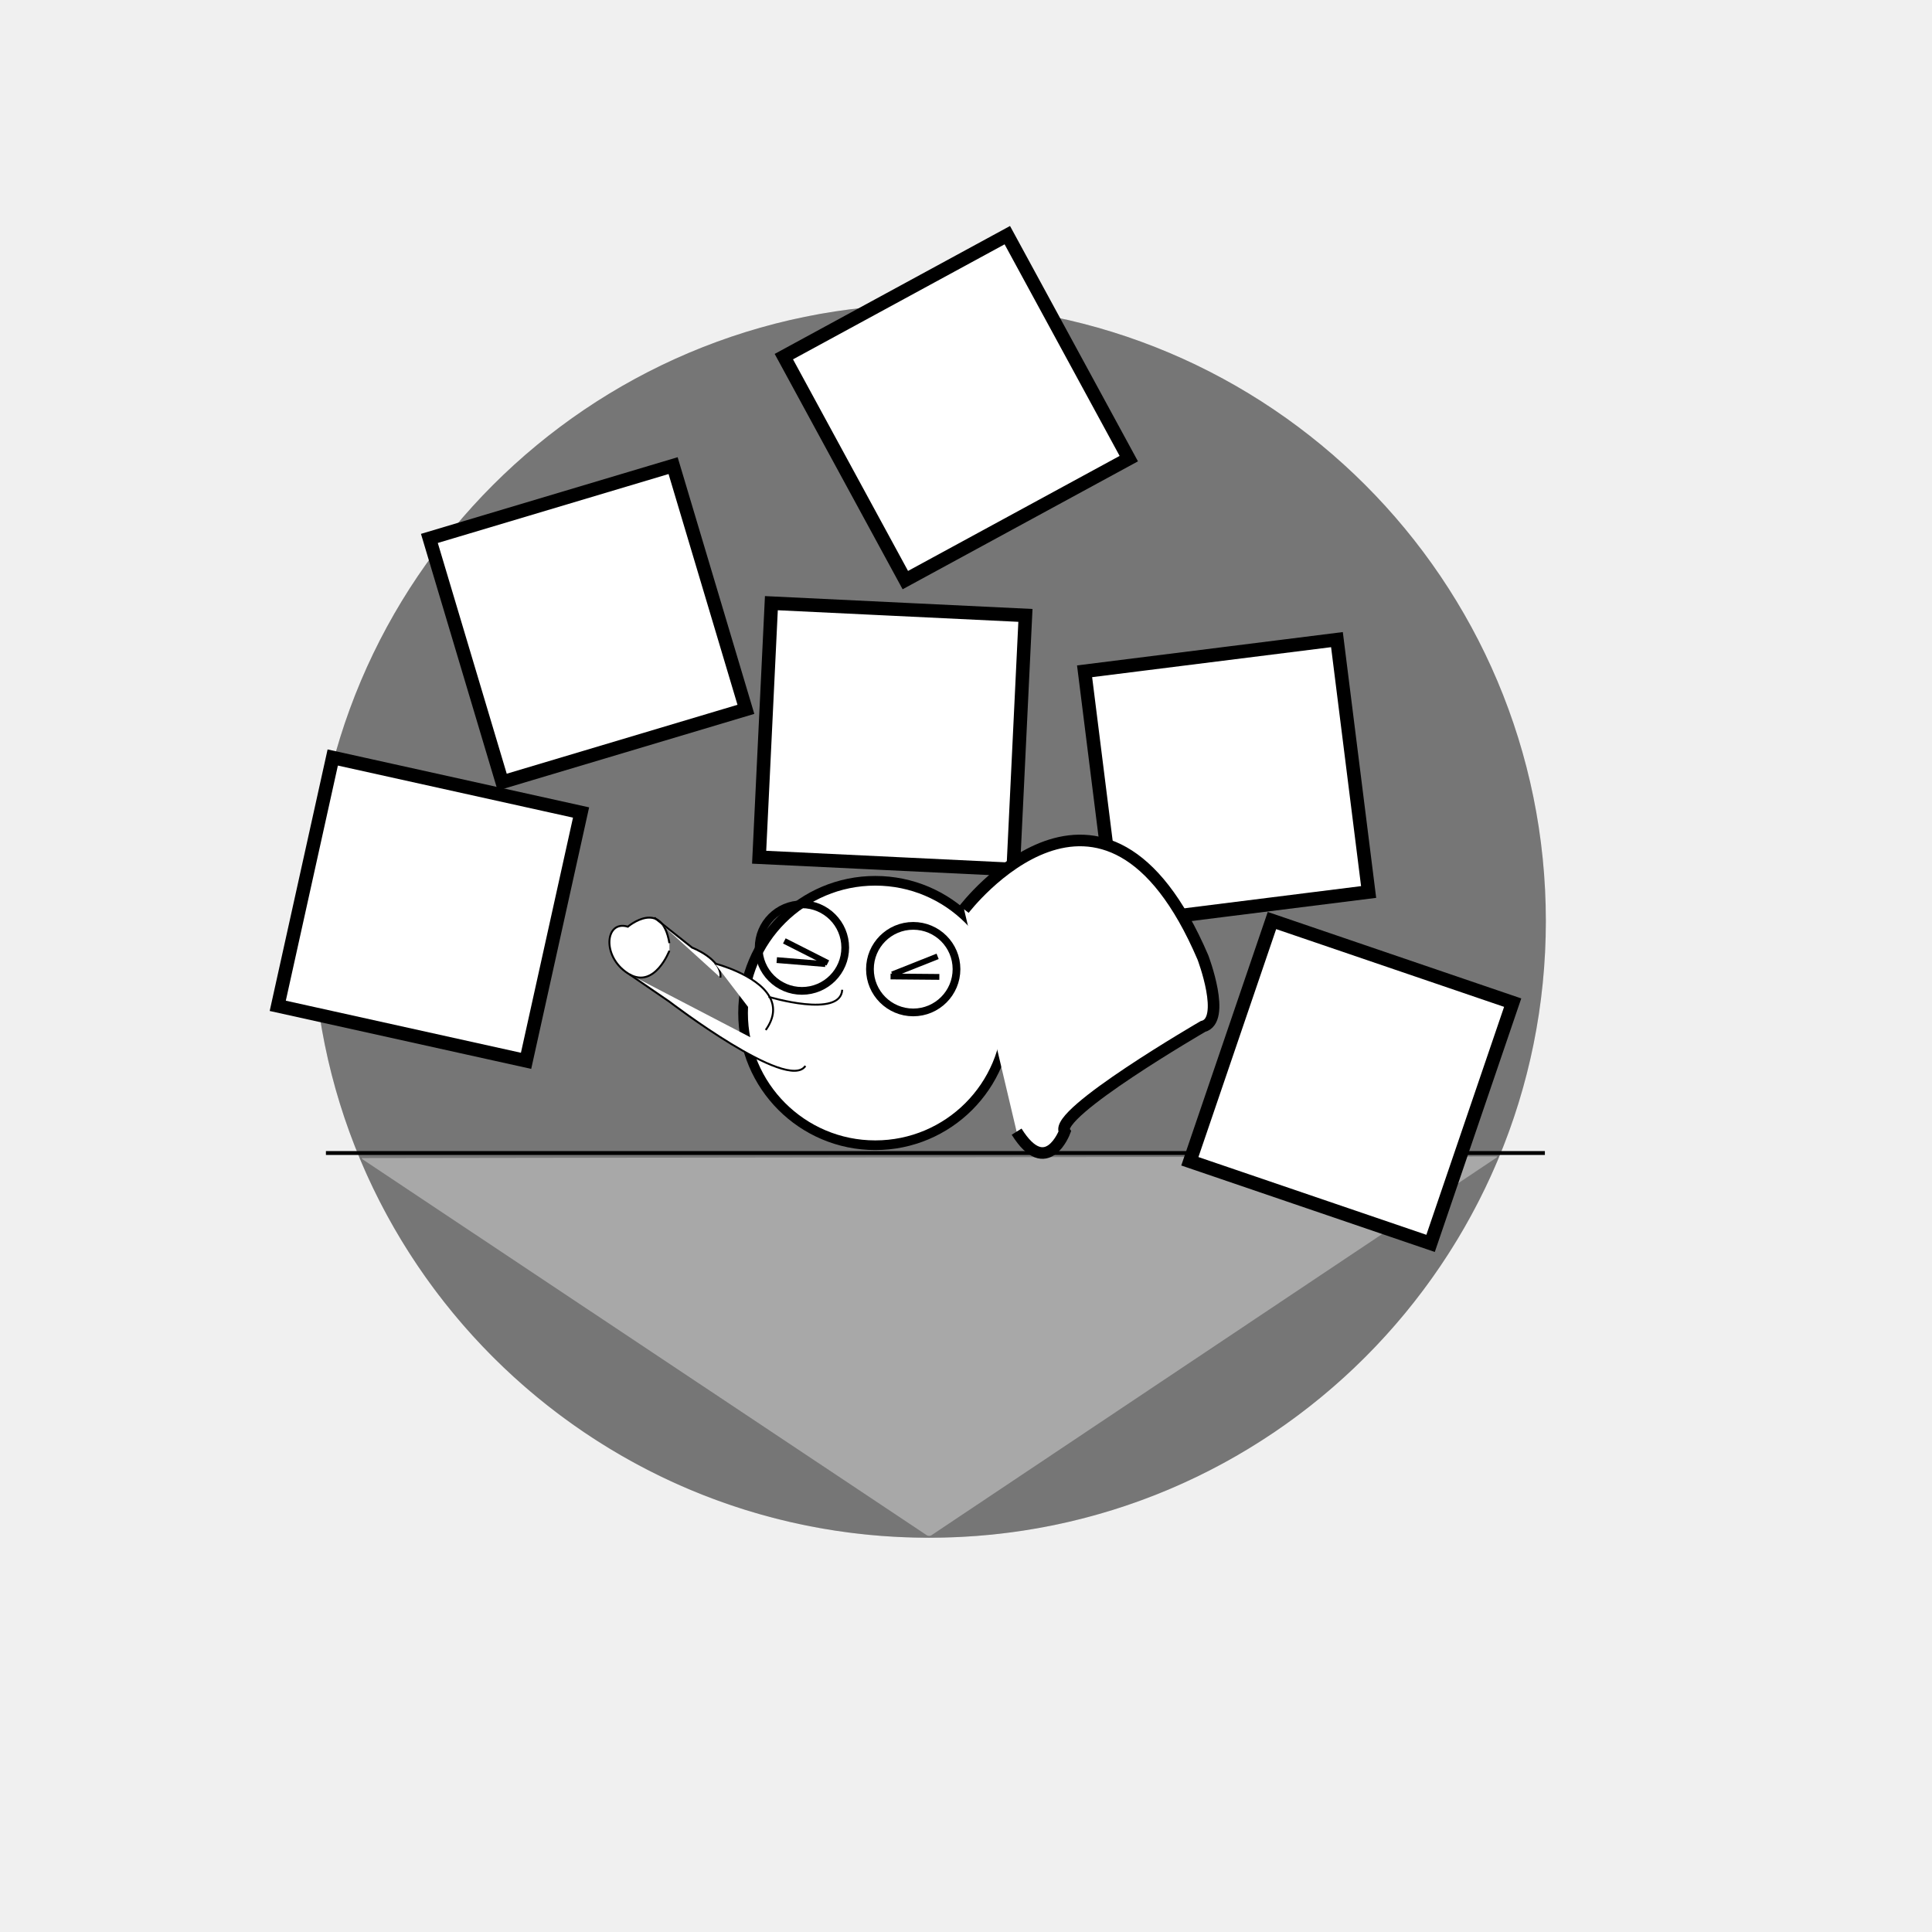
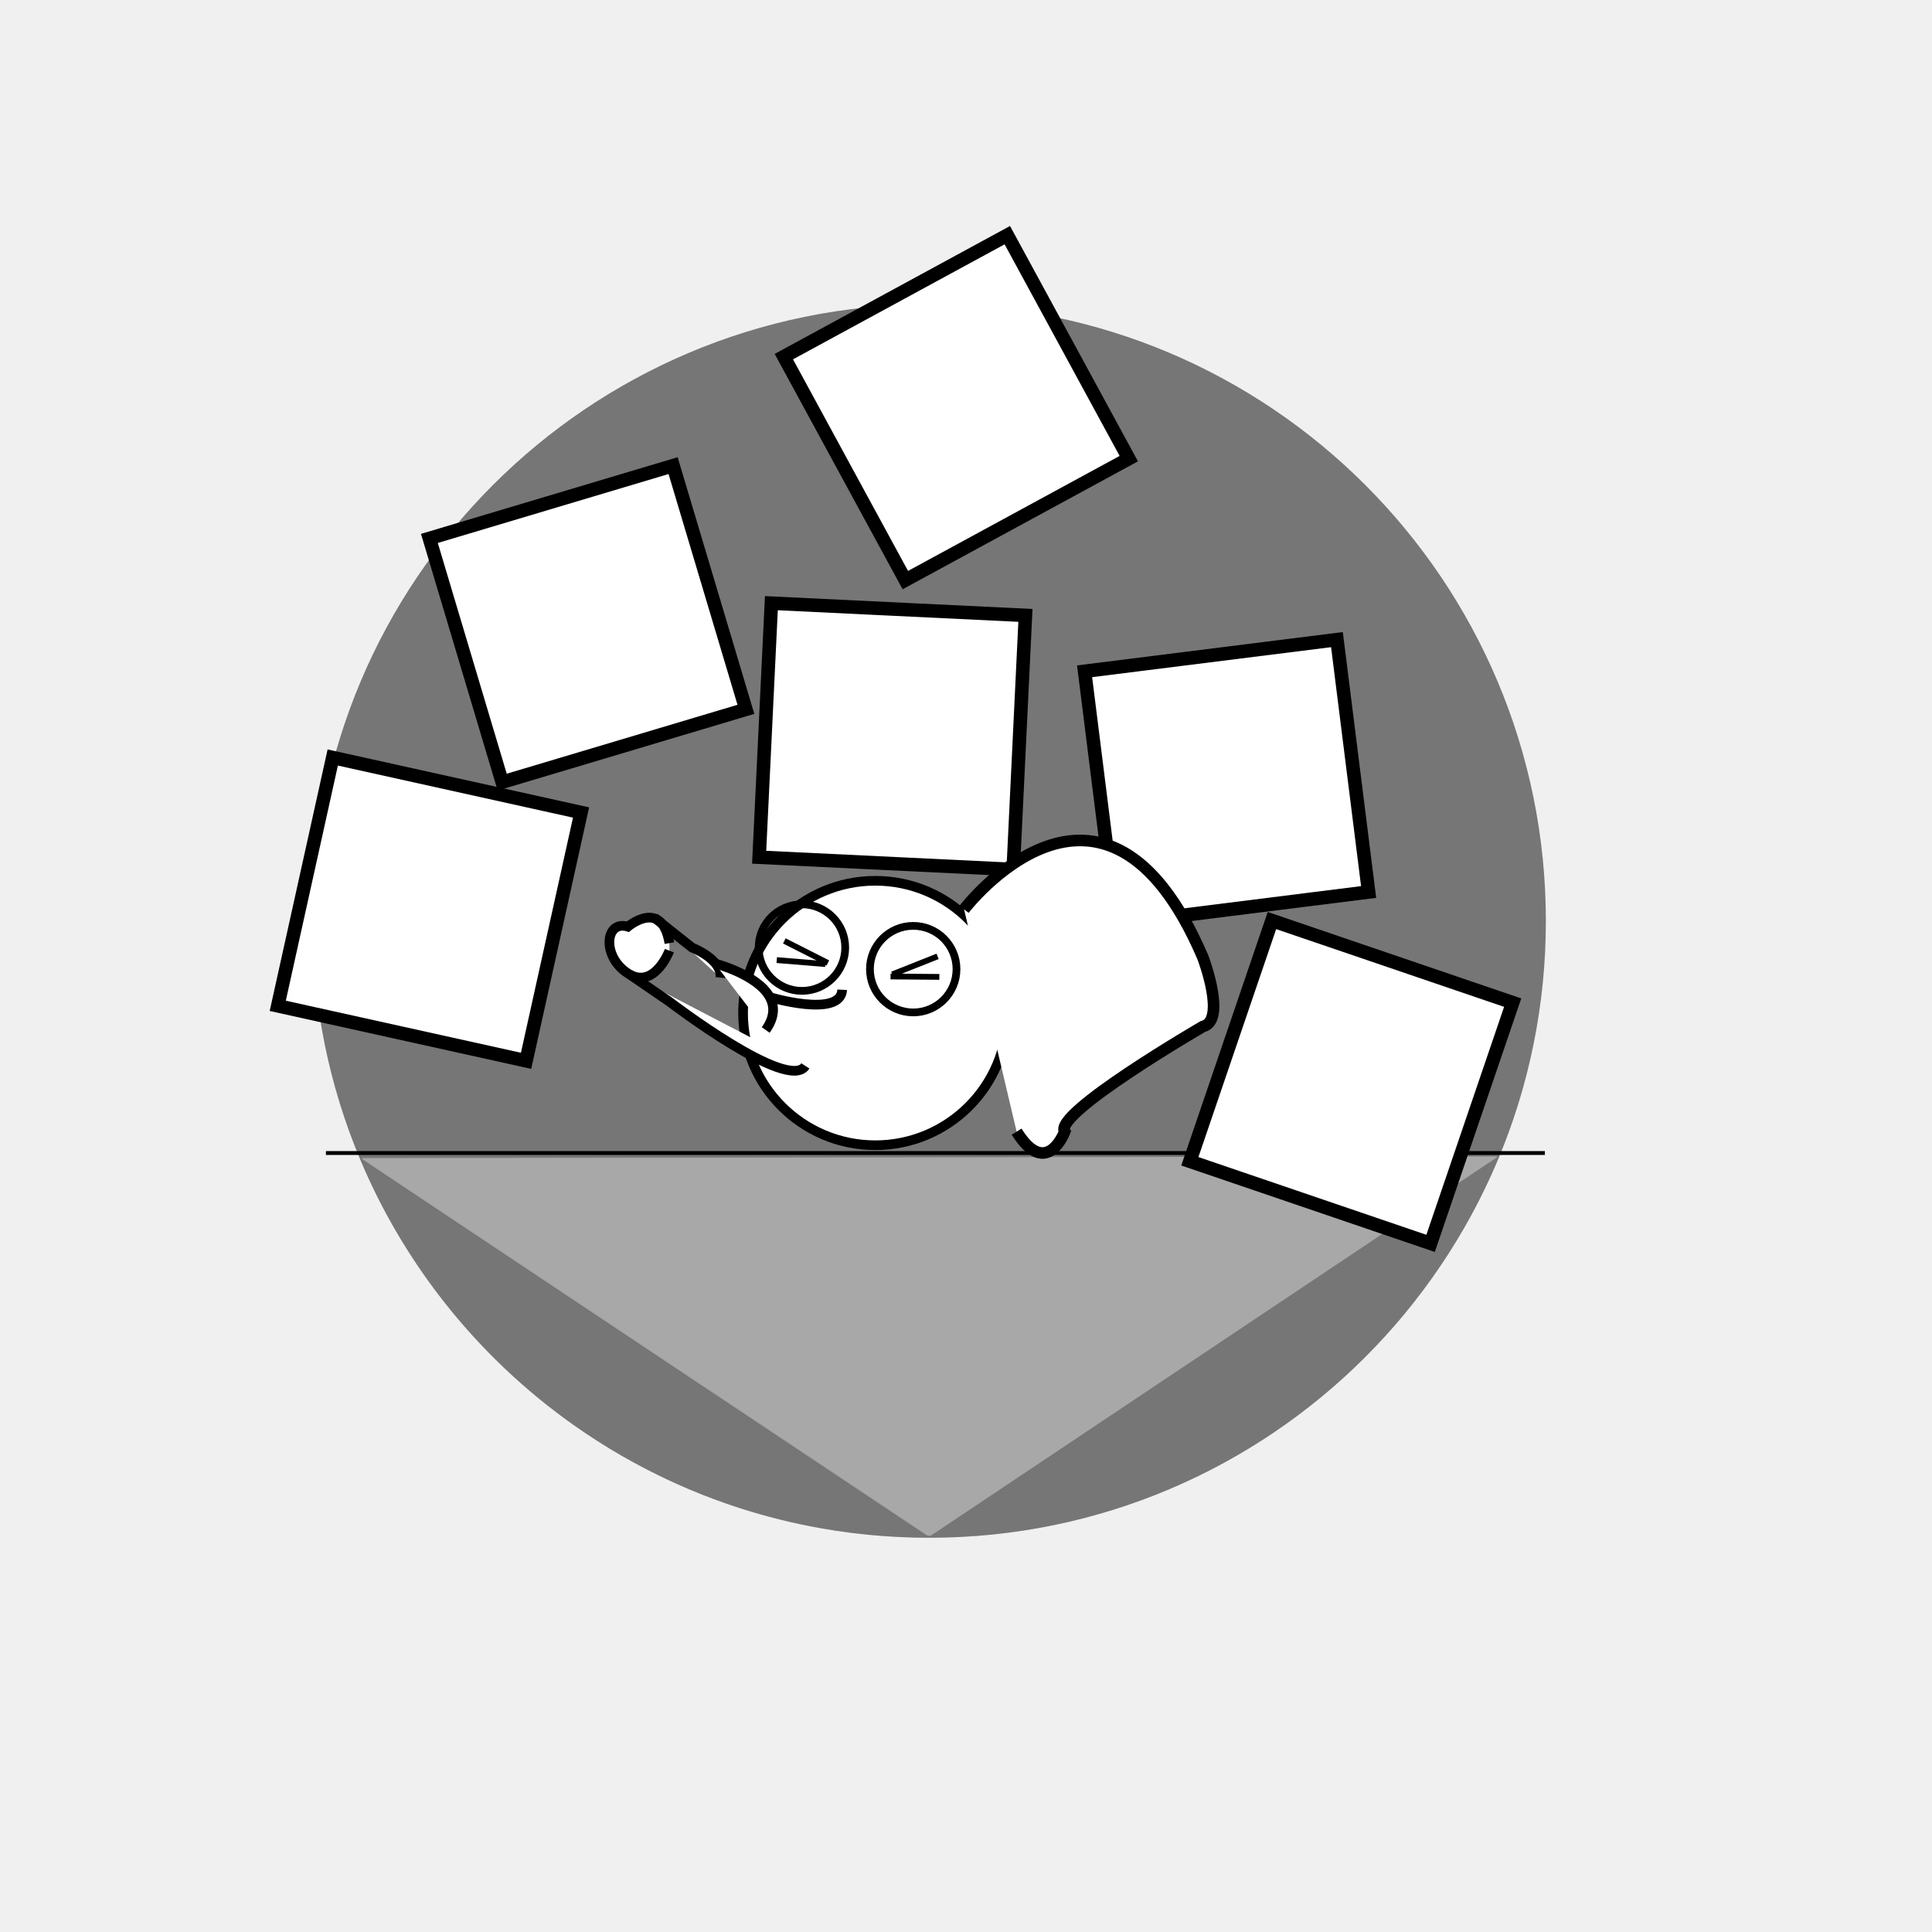
<svg xmlns="http://www.w3.org/2000/svg" version="1.1" id="Layer_2" x="0px" y="0px" viewBox="0 0 1000 1000" enable-background="new 0 0 1000 1000" xml:space="preserve">
  <g id="Layer_x5F_1" display="none">
    <path fill="#FFFFFF" stroke="#000000" stroke-width="4" stroke-miterlimit="10" d="M444.525,594.475c0,6.627-5.373,12-12,12   H331.102c-6.627,0-12-5.373-12-12V348.983c0-6.627,5.373-12,12-12h101.424c6.627,0,12,5.373,12,12L444.525,594.475L444.525,594.475   z" />
    <path fill="#FFFFFF" stroke="#000000" stroke-width="4" stroke-miterlimit="10" d="M656.459,594.475c0,6.627-5.373,12-12,12   H543.034c-6.627,0-12-5.373-12-12V348.983c0-6.627,5.373-12,12-12h101.425c6.627,0,12,5.373,12,12V594.475z" />
    <path fill="#FFFFFF" stroke="#000000" stroke-width="4" stroke-miterlimit="10" d="M569.949,515.729c0,6.627-5.373,12-12,12   H456.525c-6.627,0-12-5.373-12-12V270.237c0-6.627,5.373-12,12-12h101.424c6.627,0,12,5.373,12,12V515.729z" />
    <path display="inline" fill="#FFFFFF" stroke="#000000" stroke-width="5" stroke-miterlimit="10" d="M723.729,521.118   c0,13.259-10.744,24-24,24H300.271c-13.255,0-24-10.741-24-24V318.272c0-13.254,10.745-24,24-24h399.457c13.256,0,24,10.746,24,24   L723.729,521.118L723.729,521.118z" />
    <path display="inline" fill="#FFFFFF" stroke="#000000" stroke-width="3" stroke-miterlimit="10" d="M686.171,483.661   c0,13.259-10.744,24-24,24H333.898c-13.255,0-24-10.741-24-24V350.308c0-13.254,10.745-24,24-24h328.272c13.256,0,24,10.746,24,24   V483.661z" />
    <path id="vecmap" fill="none" stroke="#000000" stroke-width="9" stroke-miterlimit="10" d="M348.052,427.712   c0,31.853,20.468,57.628,45.763,57.628" />
    <path id="vecmap_1_" display="inline" fill="none" stroke="#000000" stroke-width="4" stroke-miterlimit="10" d="M584.477,549.118   c0,44.97,39.42,81.355,88.135,81.355" />
    <path id="vecmap_2_" display="inline" fill="none" stroke="#000000" stroke-width="4" stroke-miterlimit="10" d="M412.609,545.118   c0,44.97-39.42,81.355-88.135,81.355" />
    <g display="inline">
      <line id="vecmap_3_" fill="none" stroke="#000000" stroke-width="3" stroke-miterlimit="10" x1="317.407" y1="356.645" x2="678.425" y2="356.645" />
    </g>
    <g display="inline">
      <line id="vecmap_4_" fill="none" stroke="#000000" stroke-width="3" stroke-miterlimit="10" x1="368.543" y1="365.119" x2="368.543" y2="497.322" />
    </g>
    <g display="inline">
      <line id="vecmap_5_" fill="none" stroke="#000000" stroke-width="3" stroke-miterlimit="10" x1="637.713" y1="365.119" x2="637.713" y2="497.322" />
    </g>
    <g display="inline">
      <rect id="vecmaprec" x="317.407" y="385.323" fill="#FFFFFF" stroke="#000000" stroke-width="3" stroke-miterlimit="10" width="355.205" height="80" />
    </g>
    <g display="inline">
      <line fill="none" stroke="#000000" stroke-width="3" stroke-miterlimit="10" x1="317.407" y1="465.323" x2="672.611" y2="465.323" />
    </g>
  </g>
  <text transform="matrix(1 0 0 1 461.9832 703.8977)" display="none" enable-background="new    " font-family="'MyriadPro-Regular'" font-size="72">3X</text>
  <path display="none" fill="#E4E4EF" stroke="#000000" stroke-width="2" stroke-miterlimit="10" d="M383.59,609.331  c0,0,41.716-44.212,15.288,15.766" />
  <g id="Layer_2_1_">
</g>
  <path display="none" fill="#FFFFFF" stroke="#000000" stroke-miterlimit="10" d="M402.192,453.01c0,0,24.069-39.32,57.084,0  C459.277,453.01,431.339,431.426,402.192,453.01z" />
  <path opacity="0.3" stroke="#000000" stroke-miterlimit="10" d="M480.914,795.437c-132.544,0-246.19-80.907-294.245-196.03" />
  <path opacity="0.3" stroke="#000000" stroke-miterlimit="10" d="M775.5,598.582C727.645,714.14,613.771,795.437,480.914,795.437" />
  <path opacity="0.3" stroke="#000000" stroke-miterlimit="10" d="M186.669,599.406c-15.765-37.762-24.472-79.207-24.472-122.687  c0-176.022,142.693-318.715,318.717-318.715c176.021,0,318.714,142.693,318.714,318.715c0,43.162-8.581,84.32-24.128,121.862" />
  <circle opacity="0.3" stroke="#000000" stroke-miterlimit="10" cx="480.914" cy="476.721" r="318.716" />
  <rect x="434.067" y="423.196" display="none" fill="#FFFFFF" stroke="#000000" stroke-width="3" stroke-miterlimit="10" width="23.706" height="96.688" />
  <rect x="487.944" y="426.258" display="none" fill="#FFFFFF" stroke="#000000" stroke-width="3" stroke-miterlimit="10" width="23.706" height="96.688" />
  <path display="none" fill="#FFFFFF" stroke="#000000" stroke-width="3" stroke-miterlimit="10" d="M366.166,571.086  c0,0,91.638-149.705,217.337,0C583.503,571.086,477.138,488.908,366.166,571.086z" />
  <path fill="#FFFFFF" stroke="#000000" stroke-miterlimit="10" d="M607.556,413.29" />
  <g display="none">
    <path display="inline" fill="#FFFFFF" stroke="#000000" stroke-width="3" stroke-miterlimit="10" d="M366.166,372.73   c0,0,91.638,149.704,217.337,0C583.503,372.73,477.138,454.907,366.166,372.73z" />
  </g>
  <g display="none">
    <rect x="383.333" y="392.668" display="inline" fill="#FFFFFF" stroke="#000000" stroke-width="4" stroke-miterlimit="10" width="54.666" height="54.666" />
    <rect x="509.333" y="392.668" display="inline" fill="#FFFFFF" stroke="#000000" stroke-width="4" stroke-miterlimit="10" width="54.666" height="54.666" />
  </g>
  <path display="none" fill="none" stroke="#000000" stroke-miterlimit="10" d="M441.333,487.664c0,0-9.666,0.335-14-5.333  c0,0-9,1-12.333-4" />
  <path stroke="#000000" stroke-miterlimit="10" d="M278.348,551.485" />
  <path fill="#FFFFFF" stroke="#000000" stroke-miterlimit="10" d="M372.923,498.693" />
  <g display="none">
    <path display="inline" fill="#FFFFFF" stroke="#000000" stroke-miterlimit="10" d="M428.999,472.001c0,0-2.553,6.702-7.035,4.181   c-0.099-0.056-0.198-0.116-0.298-0.181c-4.667-3-4-9.469,0-8.234c0,0,6-5.099,7.333,2.901" />
    <path display="inline" fill="#FFFFFF" stroke="#000000" stroke-miterlimit="10" d="M426.333,466.165l6.667,5.292   c0,0,5.333,2.04,5,5.292" />
    <path display="inline" fill="#FFFFFF" stroke="#000000" stroke-miterlimit="10" d="M421.964,476.181l7.035,4.819   c0,0,20.937,16.031,24,11.334" />
    <path display="inline" fill="#FFFFFF" stroke="#000000" stroke-miterlimit="10" d="M437.014,474.259c0,0,7.418,1.893,9.656,5.868   c0.907,1.611,0.963,3.564-0.671,5.872" />
    <path display="inline" fill="#FFFFFF" stroke="#000000" stroke-miterlimit="10" d="M446.502,480.143c0,0,12.723,3.835,12.994-1.247   " />
  </g>
  <line fill="none" stroke="#000000" stroke-width="2" stroke-miterlimit="10" x1="799.628" y1="596.801" x2="168.699" y2="596.801" />
  <rect x="238.339" y="257.114" transform="matrix(-0.9582 0.2862 -0.2862 -0.9582 688.0383 545.3075)" fill="#FFFFFF" stroke="#000000" stroke-width="7" stroke-miterlimit="10" width="131.651" height="131.651" />
  <rect x="156.429" y="404.732" transform="matrix(-0.9763 -0.2162 0.2162 -0.9763 337.5119 978.0389)" fill="#FFFFFF" stroke="#000000" stroke-width="7" stroke-miterlimit="10" width="131.65" height="131.652" />
  <polygon fill="#FFFFFF" stroke="#000000" stroke-width="7" stroke-miterlimit="10" points="399.263,312.198 530.76,318.528   524.432,450.028 392.93,443.698 " />
  <rect x="429.178" y="145.175" transform="matrix(-0.8786 0.4776 -0.4776 -0.8786 1030.673 159.961)" fill="#FFFFFF" stroke="#000000" stroke-width="7" stroke-miterlimit="10" width="131.649" height="131.653" />
  <polygon fill="#FFFFFF" stroke="#000000" stroke-width="7" stroke-miterlimit="10" points="561.38,347.457 692.004,331.067   708.398,461.695 577.768,478.085 " />
  <polygon fill="#FFFFFF" stroke="#000000" stroke-width="7" stroke-miterlimit="10" points="658.358,476.469 782.958,518.962   740.469,643.573 615.862,601.074 " />
  <g>
    <circle fill="#FFFFFF" stroke="#000000" stroke-width="5" stroke-miterlimit="10" cx="453.046" cy="524.33" r="68.437" />
    <path fill="#FFFFFF" stroke="#000000" stroke-width="6" stroke-miterlimit="10" d="M498.995,470.667   c0,0,72.309-94.856,123.626,24.884c0,0,12.438,32.652,0,35.765c0,0-77.751,45.097-71.53,54.429c0,0-9.331,24.879-24.884,0" />
    <g>
-       <path fill="#FFFFFF" stroke="#000000" stroke-miterlimit="10" d="M346.482,492.071c0,0-7.487,19.657-20.633,12.262    c-0.29-0.163-0.58-0.341-0.874-0.53c-13.688-8.798-11.731-27.772,0-24.15c0,0,17.596-14.954,21.507,8.509" />
-       <path fill="#FFFFFF" stroke="#000000" stroke-miterlimit="10" d="M338.662,474.956l19.552,15.52c0,0,15.641,5.983,14.665,15.521" />
-       <path fill="#FFFFFF" stroke="#000000" stroke-miterlimit="10" d="M325.849,504.332l20.633,14.135c0,0,61.407,47.018,70.39,33.241" />
-       <path fill="#FFFFFF" stroke="#000000" stroke-miterlimit="10" d="M369.99,498.693c0,0,21.756,5.551,28.321,17.211    c2.661,4.726,2.824,10.454-1.969,17.222" />
-       <path fill="#FFFFFF" stroke="#000000" stroke-miterlimit="10" d="M397.817,515.952c0,0,37.314,11.247,38.11-3.658" />
+       <path fill="#FFFFFF" stroke="#000000" stroke-width="5" stroke-miterlimit="10" d="M346.482,492.071    c0,0-7.487,19.657-20.633,12.262c-0.29-0.163-0.58-0.341-0.874-0.53c-13.688-8.798-11.731-27.772,0-24.15    c0,0,17.596-14.954,21.507,8.509" />
+       <path fill="#FFFFFF" stroke="#000000" stroke-width="5" stroke-miterlimit="10" d="M338.662,474.956l19.552,15.52    c0,0,15.641,5.983,14.665,15.521" />
+       <path fill="#FFFFFF" stroke="#000000" stroke-width="5" stroke-miterlimit="10" d="M325.849,504.332l20.633,14.135    c0,0,61.407,47.018,70.39,33.241" />
+       <path fill="#FFFFFF" stroke="#000000" stroke-width="5" stroke-miterlimit="10" d="M369.99,498.693    c0,0,21.756,5.551,28.321,17.211c2.661,4.726,2.824,10.454-1.969,17.222" />
+       <path fill="#FFFFFF" stroke="#000000" stroke-width="5" stroke-miterlimit="10" d="M397.817,515.952    c0,0,37.314,11.247,38.11-3.658" />
    </g>
    <line fill="none" stroke="#000000" stroke-width="3" stroke-miterlimit="10" x1="461.844" y1="504.332" x2="485.307" y2="495.004" />
    <line fill="none" stroke="#000000" stroke-width="3" stroke-miterlimit="10" x1="460.95" y1="505.423" x2="486.201" y2="505.644" />
    <circle fill="none" stroke="#000000" stroke-width="4" stroke-miterlimit="10" cx="472.682" cy="501.625" r="22.401" />
    <circle fill="none" stroke="#000000" stroke-width="4" stroke-miterlimit="10" cx="415.086" cy="490.475" r="22.401" />
    <line fill="none" stroke="#000000" stroke-width="3" stroke-miterlimit="10" x1="427.209" y1="499.01" x2="402.043" y2="496.946" />
    <line fill="none" stroke="#000000" stroke-width="3" stroke-miterlimit="10" x1="428.494" y1="498.429" x2="405.97" y2="487.015" />
  </g>
</svg>
